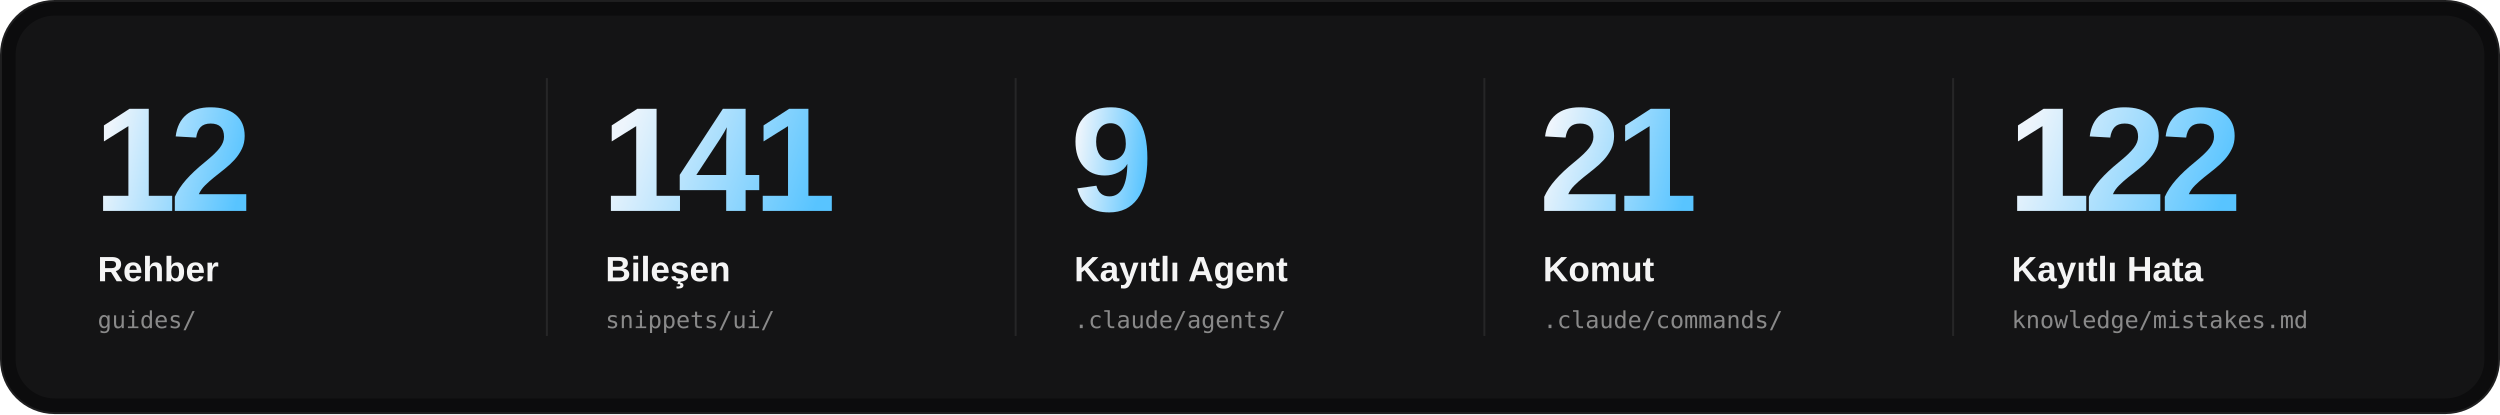
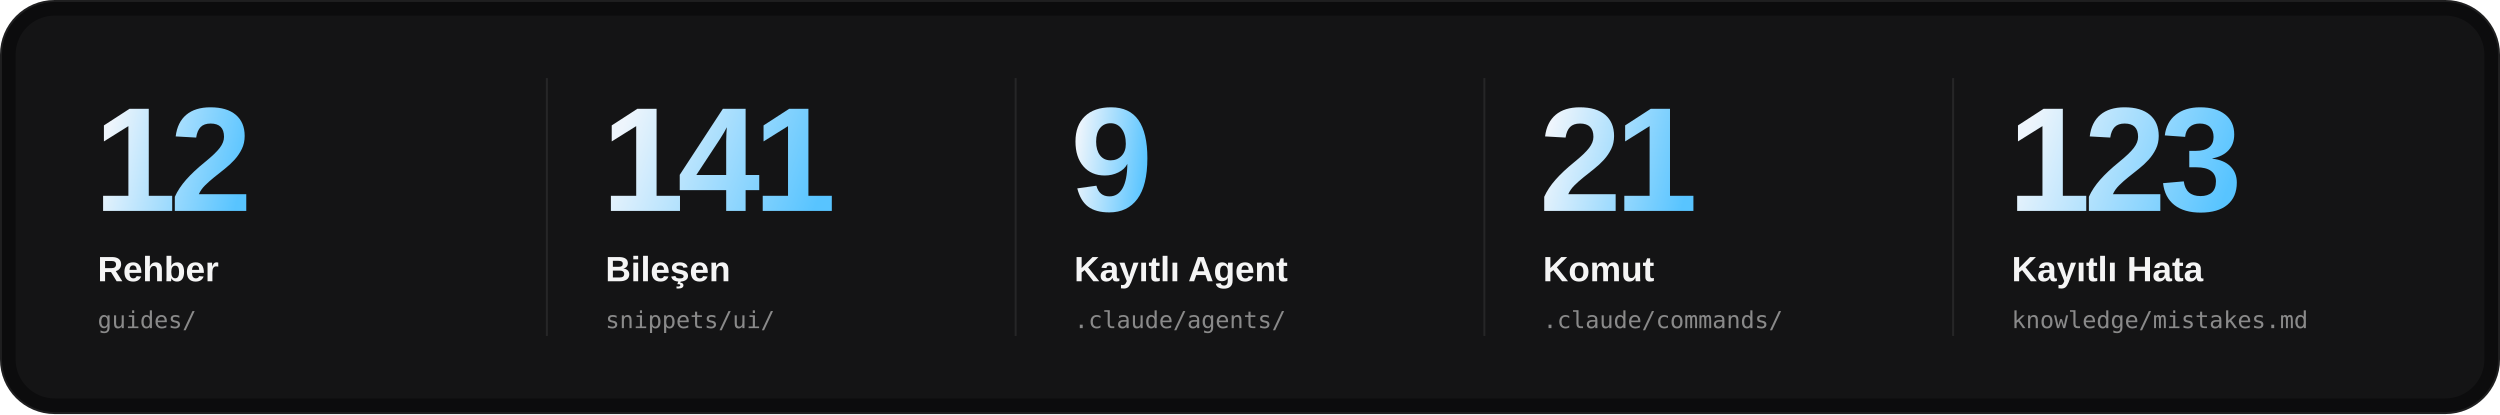
- <svg xmlns="http://www.w3.org/2000/svg" width="1280" height="212" viewBox="0 0 1280 212" role="img" aria-label="12 Rehber, 141 Bileşen, 9 Kayıtlı Agent, 21 Komut, 122 Kayıtlı Hata">
+ <svg xmlns="http://www.w3.org/2000/svg" width="1280" height="212" viewBox="0 0 1280 212" role="img" aria-label="12 Rehber, 141 Bileşen, 9 Kayıtlı Agent, 21 Komut, 123 Kayıtlı Hata">
  <defs>
    <linearGradient id="stat-ink" x1="0.008" y1="0.413" x2="0.992" y2="0.587">
      <stop offset="0%" stop-color="#eef5fc" />
      <stop offset="100%" stop-color="#58c4ff" />
    </linearGradient>
  </defs>
  <rect width="1280" height="212" rx="28" fill="#0c0c0d" />
  <rect x="8" y="8" width="1264" height="196" rx="20" fill="rgb(255,255,255)" fill-opacity="0.035" />
  <g transform="translate(40 0)">
    <text x="8" y="108" font-family="-apple-system, BlinkMacSystemFont, 'Segoe UI', 'Helvetica Neue', Arial, sans-serif" font-size="76" font-weight="800" letter-spacing="-3.4" fill="url(#stat-ink)">12</text>
    <text x="10" y="144" font-family="-apple-system, BlinkMacSystemFont, 'Segoe UI', 'Helvetica Neue', Arial, sans-serif" font-size="18" font-weight="650" fill="#f5f5f5">Rehber</text>
    <text x="10" y="168" font-family="ui-monospace, SFMono-Regular, Menlo, Consolas, monospace" font-size="12" fill="#8a8a8a">guides/</text>
  </g>
  <g transform="translate(280 0)">
    <line x1="0" y1="40" x2="0" y2="172" stroke="rgb(255,255,255)" stroke-opacity="0.08" />
    <text x="28" y="108" font-family="-apple-system, BlinkMacSystemFont, 'Segoe UI', 'Helvetica Neue', Arial, sans-serif" font-size="76" font-weight="800" letter-spacing="-3.4" fill="url(#stat-ink)">141</text>
    <text x="30" y="144" font-family="-apple-system, BlinkMacSystemFont, 'Segoe UI', 'Helvetica Neue', Arial, sans-serif" font-size="18" font-weight="650" fill="#f5f5f5">Bileşen</text>
    <text x="30" y="168" font-family="ui-monospace, SFMono-Regular, Menlo, Consolas, monospace" font-size="12" fill="#8a8a8a">snippets/ui/</text>
  </g>
  <g transform="translate(520 0)">
    <line x1="0" y1="40" x2="0" y2="172" stroke="rgb(255,255,255)" stroke-opacity="0.08" />
    <text x="28" y="108" font-family="-apple-system, BlinkMacSystemFont, 'Segoe UI', 'Helvetica Neue', Arial, sans-serif" font-size="76" font-weight="800" letter-spacing="-3.4" fill="url(#stat-ink)">9</text>
    <text x="30" y="144" font-family="-apple-system, BlinkMacSystemFont, 'Segoe UI', 'Helvetica Neue', Arial, sans-serif" font-size="18" font-weight="650" fill="#f5f5f5">Kayıtlı Agent</text>
    <text x="30" y="168" font-family="ui-monospace, SFMono-Regular, Menlo, Consolas, monospace" font-size="12" fill="#8a8a8a">.claude/agents/</text>
  </g>
  <g transform="translate(760 0)">
    <line x1="0" y1="40" x2="0" y2="172" stroke="rgb(255,255,255)" stroke-opacity="0.08" />
    <text x="28" y="108" font-family="-apple-system, BlinkMacSystemFont, 'Segoe UI', 'Helvetica Neue', Arial, sans-serif" font-size="76" font-weight="800" letter-spacing="-3.4" fill="url(#stat-ink)">21</text>
    <text x="30" y="144" font-family="-apple-system, BlinkMacSystemFont, 'Segoe UI', 'Helvetica Neue', Arial, sans-serif" font-size="18" font-weight="650" fill="#f5f5f5">Komut</text>
    <text x="30" y="168" font-family="ui-monospace, SFMono-Regular, Menlo, Consolas, monospace" font-size="12" fill="#8a8a8a">.claude/commands/</text>
  </g>
  <g transform="translate(1000 0)">
    <line x1="0" y1="40" x2="0" y2="172" stroke="rgb(255,255,255)" stroke-opacity="0.08" />
-     <text x="28" y="108" font-family="-apple-system, BlinkMacSystemFont, 'Segoe UI', 'Helvetica Neue', Arial, sans-serif" font-size="76" font-weight="800" letter-spacing="-3.4" fill="url(#stat-ink)">122</text>
+     <text x="28" y="108" font-family="-apple-system, BlinkMacSystemFont, 'Segoe UI', 'Helvetica Neue', Arial, sans-serif" font-size="76" font-weight="800" letter-spacing="-3.4" fill="url(#stat-ink)">123</text>
    <text x="30" y="144" font-family="-apple-system, BlinkMacSystemFont, 'Segoe UI', 'Helvetica Neue', Arial, sans-serif" font-size="18" font-weight="650" fill="#f5f5f5">Kayıtlı Hata</text>
    <text x="30" y="168" font-family="ui-monospace, SFMono-Regular, Menlo, Consolas, monospace" font-size="12" fill="#8a8a8a">knowledge/mistakes.md</text>
  </g>
  <rect x="0.5" y="0.5" width="1279" height="211" rx="27.5" fill="none" stroke="rgb(255,255,255)" stroke-opacity="0.08" />
</svg>
